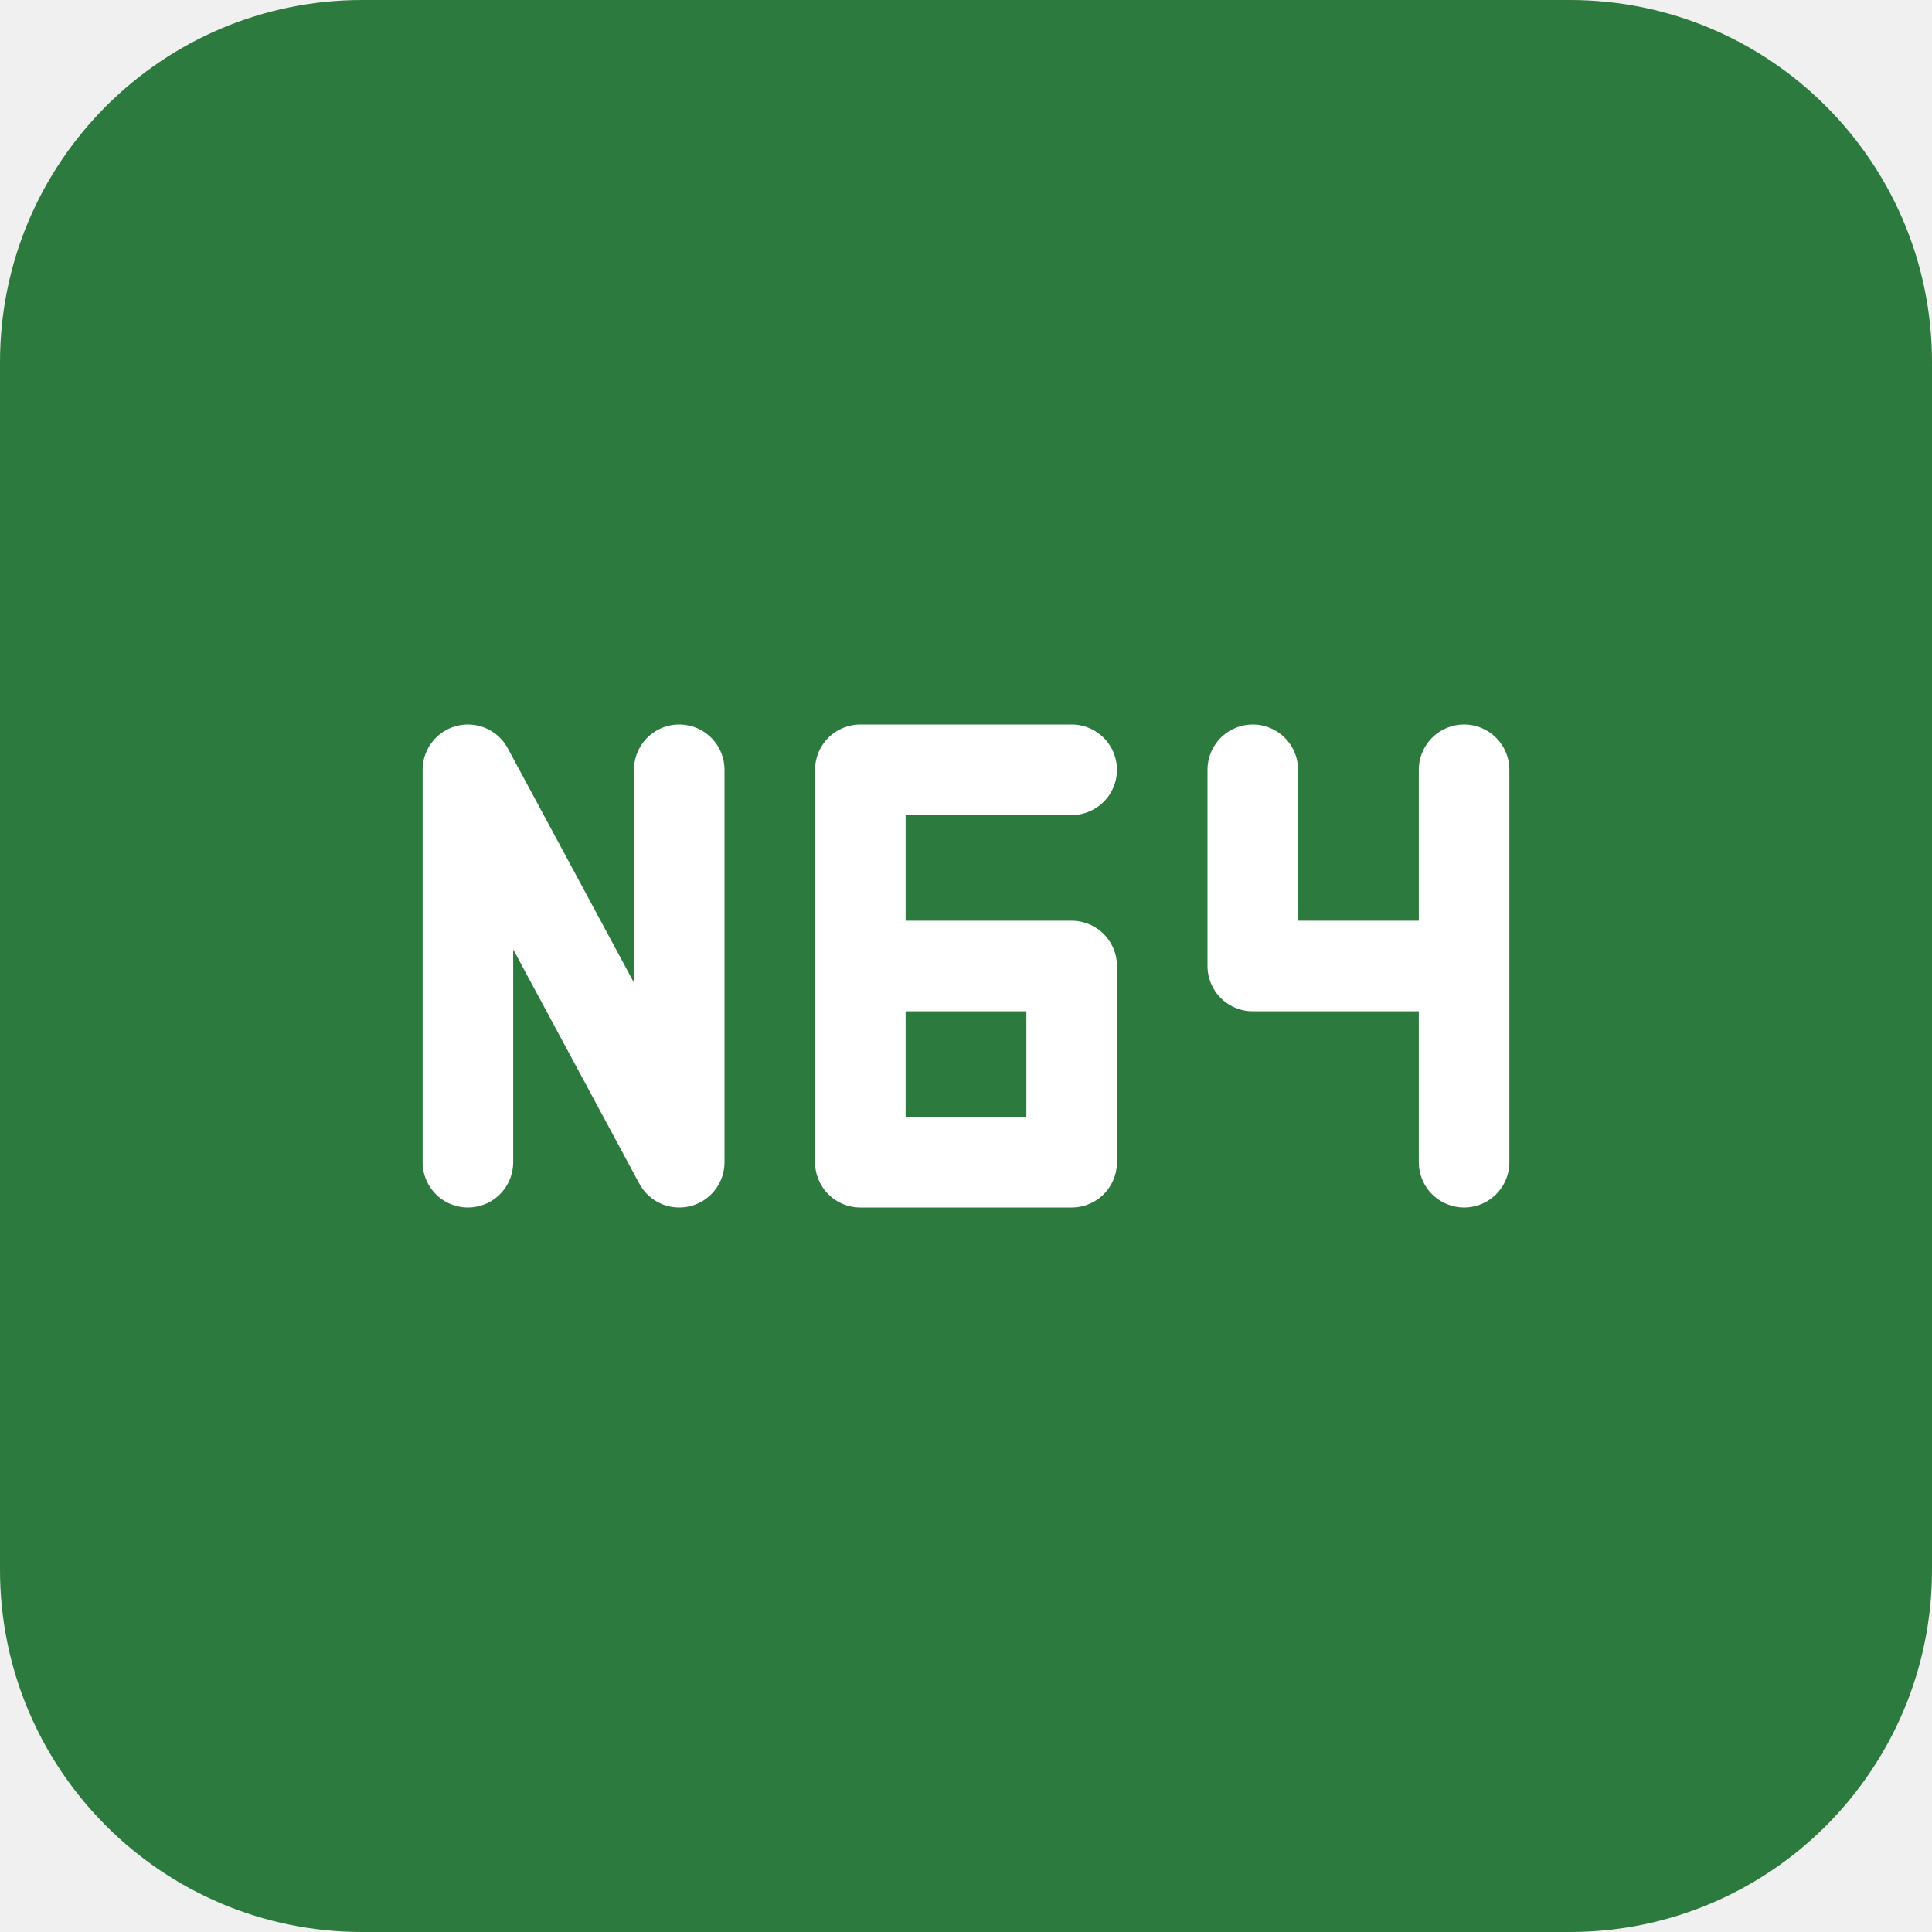
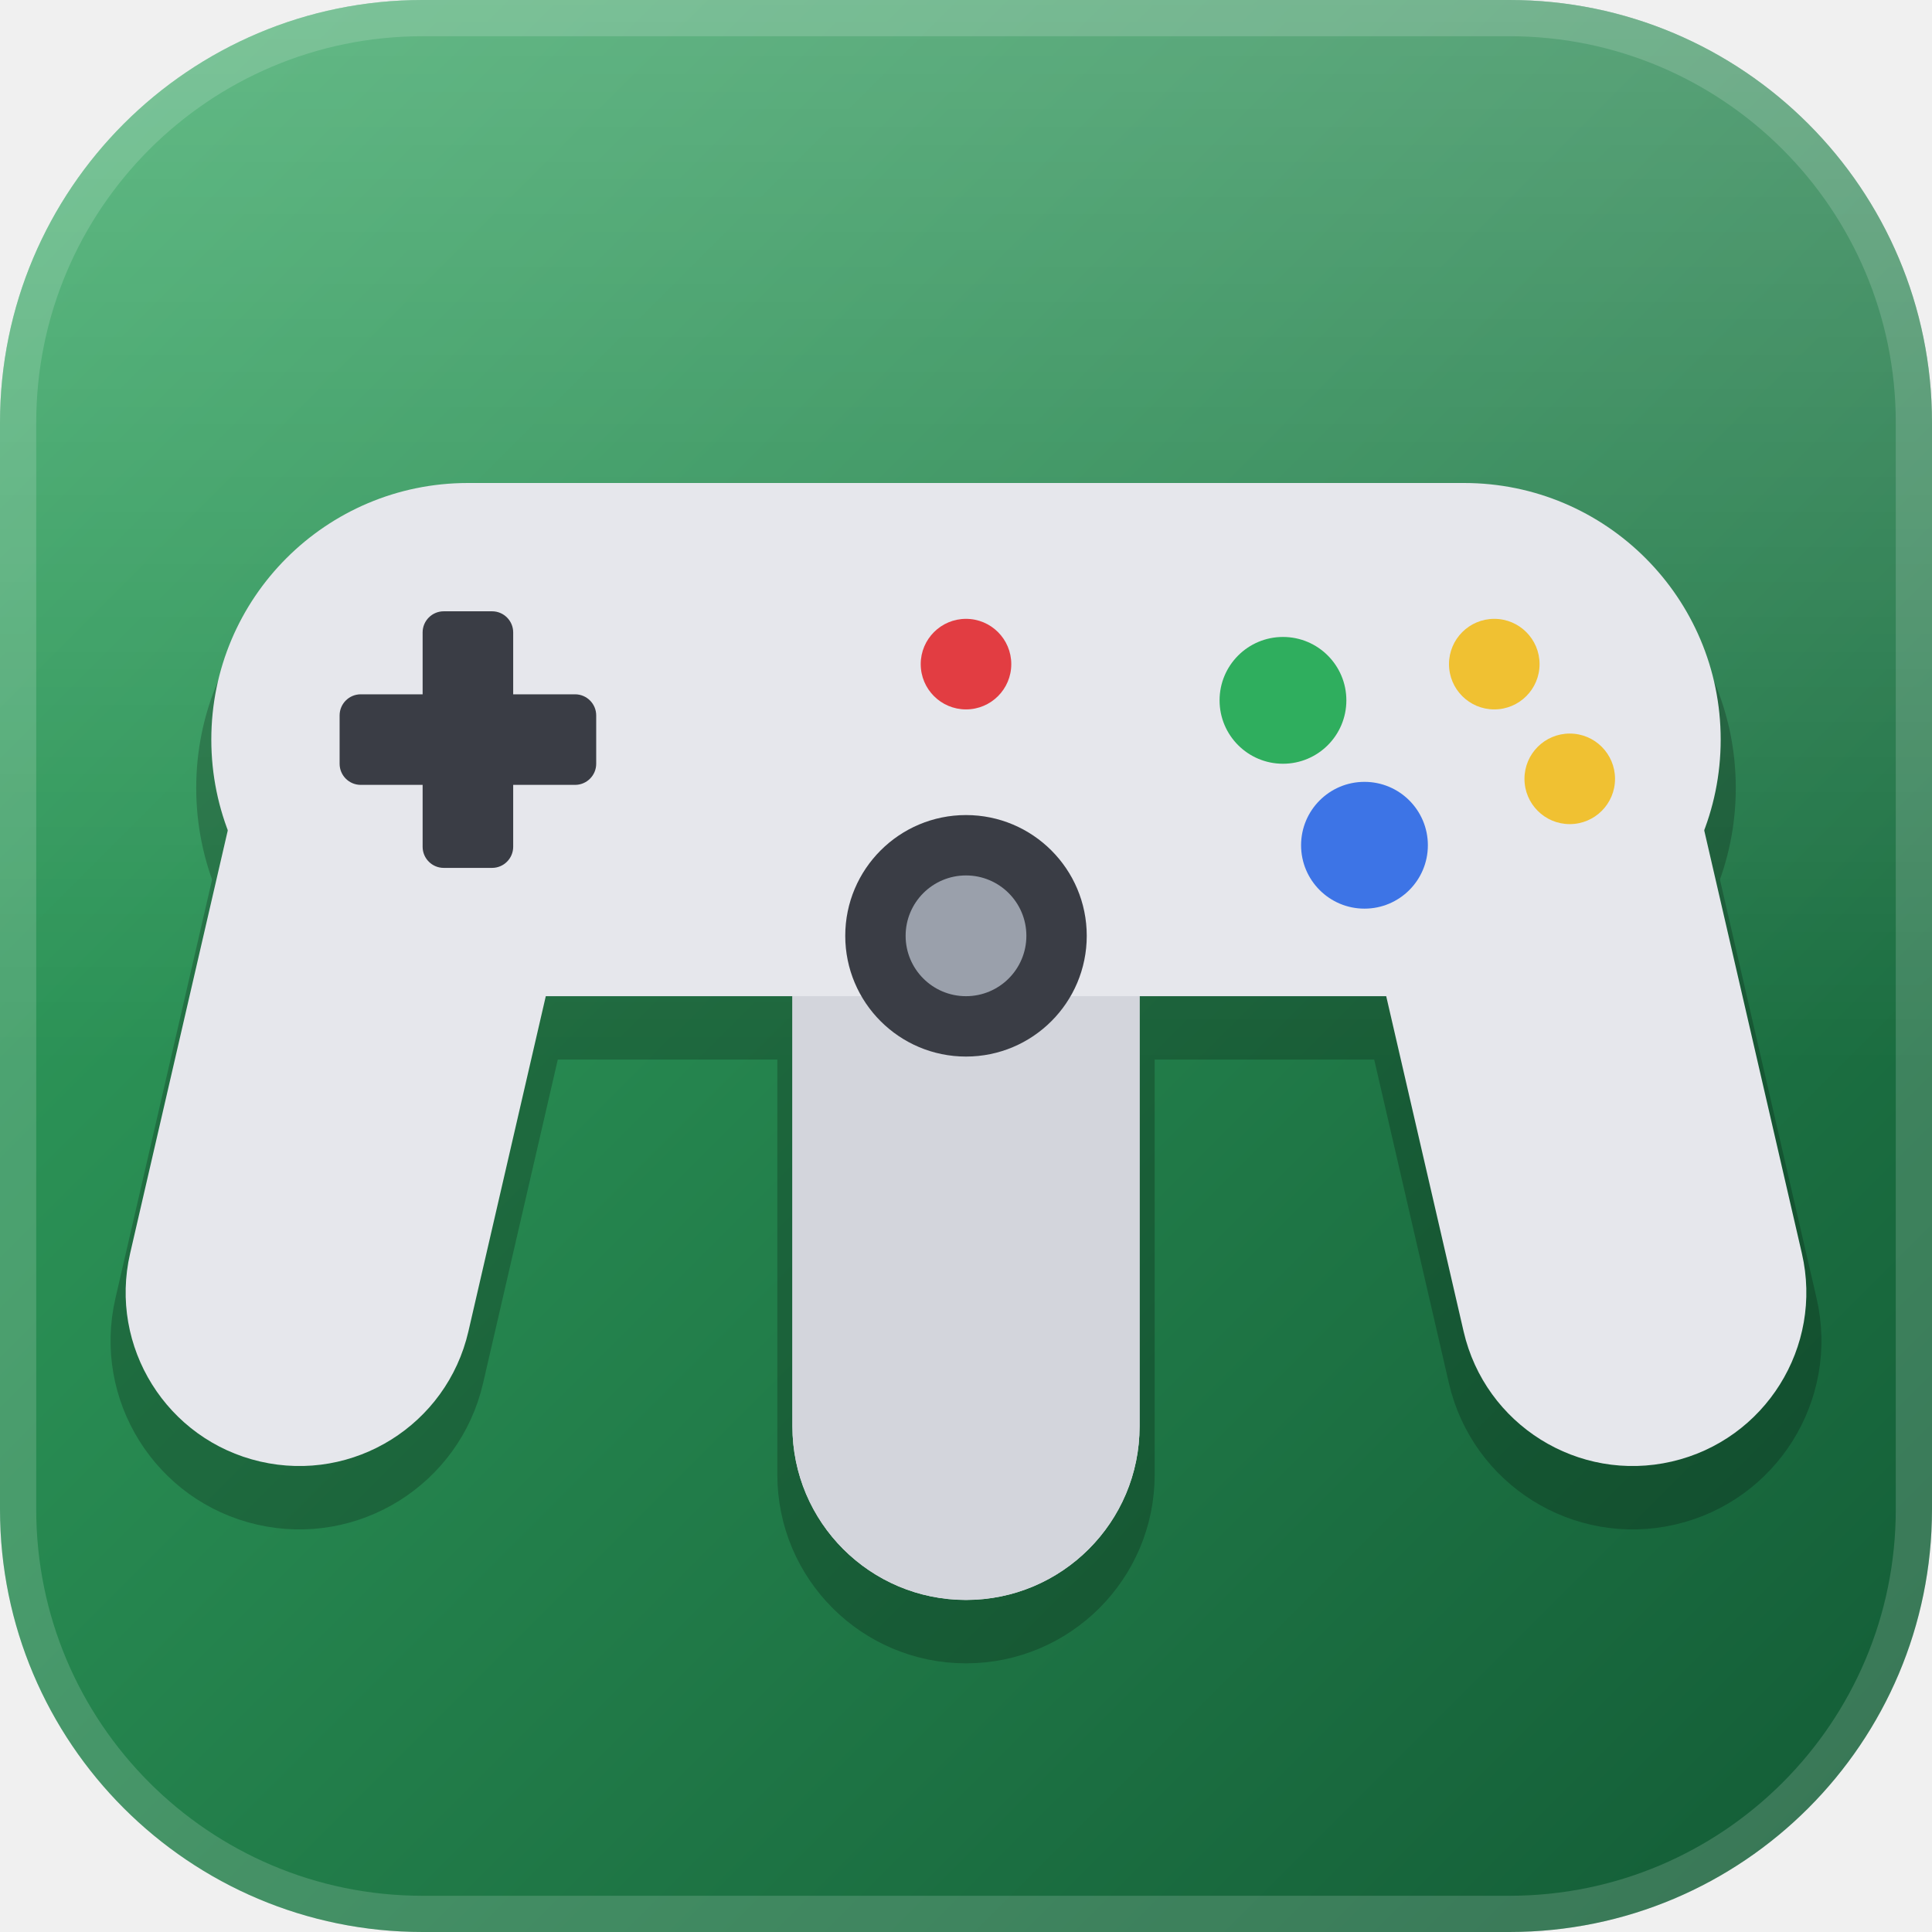
<svg xmlns="http://www.w3.org/2000/svg" viewBox="0 0 64 64" width="64" height="64">
-   <rect width="64" height="64" rx="12" fill="#2d7a3e" />
-   <g transform="translate(14 24)" fill="none" stroke="#fff" stroke-width="3" stroke-linecap="round" stroke-linejoin="round">
-     <path d="M1.5 14.5 V1.5 L8.5 14.5 V1.5" />
-     <path transform="translate(13 0)" d="M8.5 1.5 H1.5 V14.5 H8.5 V8 H1.5" />
-     <path transform="translate(26 0)" d="M1.5 1.5 V8 H8.5 M8.5 1.5 V14.5" />
+   <defs>
+     <linearGradient id="g" x1="0" y1="0" x2="1" y2="1">
+       <stop offset="0" stop-color="#35a863" />
+       <stop offset="1" stop-color="#125a35" />
+     </linearGradient>
+     <linearGradient id="l" x1="0" y1="0" x2="0" y2="1">
+       <stop offset="0" stop-color="#fff" stop-opacity=".24" />
+       <stop offset=".55" stop-color="#fff" stop-opacity="0" />
+     </linearGradient>
+   </defs>
+   <rect width="64" height="64" rx="14" fill="url(#g)" />
+   <rect width="64" height="64" rx="14" fill="url(#l)" />
+   <path d="M14 .6h36A13.4 13.4 0 0 1 63.4 14v36A13.4 13.4 0 0 1 50 63.4H14A13.4 13.4 0 0 1 .6 50V14A13.4 13.4 0 0 1 14 .6z" fill="none" stroke="#fff" stroke-opacity=".16" stroke-width="1.2" />
+   <g transform="translate(0 1.6)" fill="#000" stroke="#000" opacity=".22">
+     <rect x="7" y="16" width="50" height="17" rx="8.5" />
+     <rect x="8.5" y="22" width="11.5" height="27" rx="5.75" transform="rotate(13 14 24)" />
+     <rect x="26.25" y="22" width="11.5" height="31" rx="5.75" />
+     <rect x="44" y="22" width="11.5" height="27" rx="5.75" transform="rotate(-13 50 24)" />
  </g>
+   <rect x="7" y="16" width="50" height="17" rx="8.5" fill="#e6e7ec" />
+   <rect x="8.5" y="22" width="11.5" height="27" rx="5.75" transform="rotate(13 14 24)" fill="#e6e7ec" />
+   <rect x="26.25" y="22" width="11.5" height="31" rx="5.75" fill="#e6e7ec" />
+   <rect x="44" y="22" width="11.5" height="27" rx="5.75" transform="rotate(-13 50 24)" fill="#e6e7ec" />
+   <path d="M26.25 33v14.25a5.75 5.75 0 0 0 11.5 0V33z" fill="#d3d5dc" />
+   <rect x="14" y="20.25" width="3" height="8.5" rx=".7" fill="#3a3d45" />
+   <rect x="11.25" y="23" width="8.5" height="3" rx=".7" fill="#3a3d45" />
+   <circle cx="32" cy="22" r="1.5" fill="#e23d42" />
+   <circle cx="32" cy="31" r="4" fill="#3a3d45" />
+   <circle cx="32" cy="31" r="2" fill="#9aa0ab" />
+   <circle cx="42.5" cy="23.2" r="2.1" fill="#2fae5e" />
+   <circle cx="45.2" cy="28" r="2.1" fill="#3d74e6" />
+   <circle cx="49.5" cy="22" r="1.5" fill="#f0c132" />
+   <circle cx="52" cy="25.8" r="1.5" fill="#f0c132" />
</svg>
